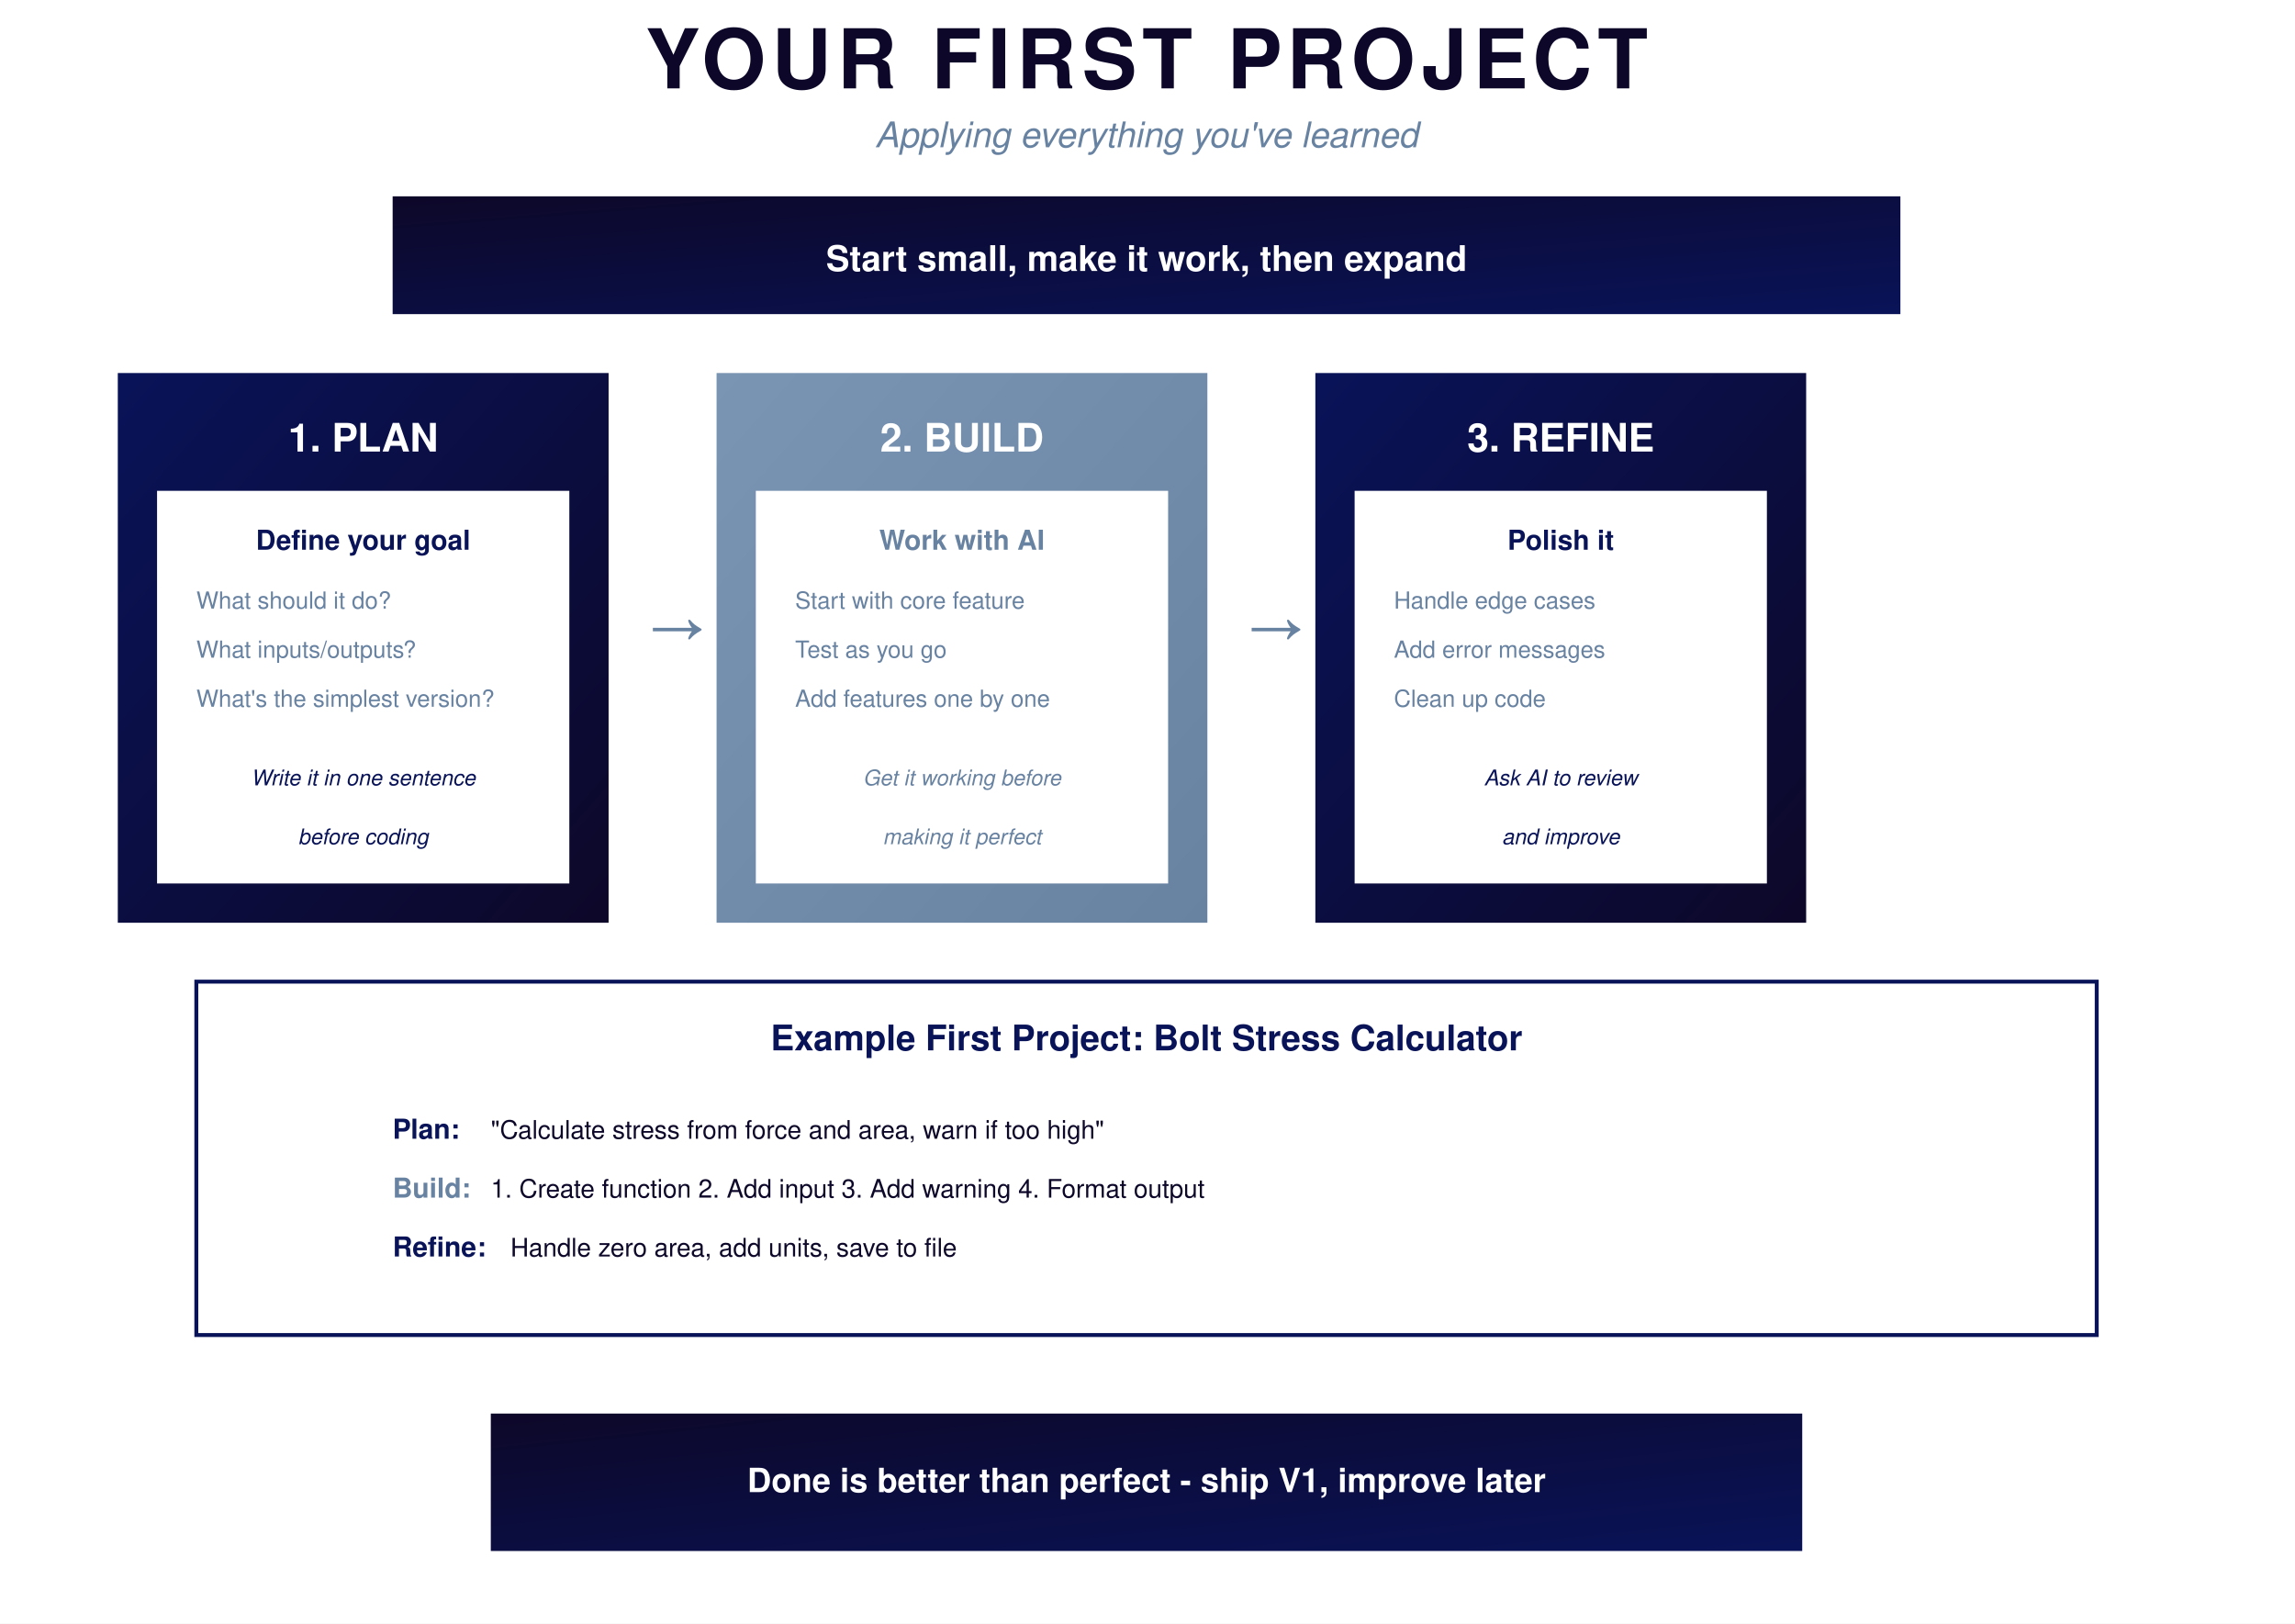
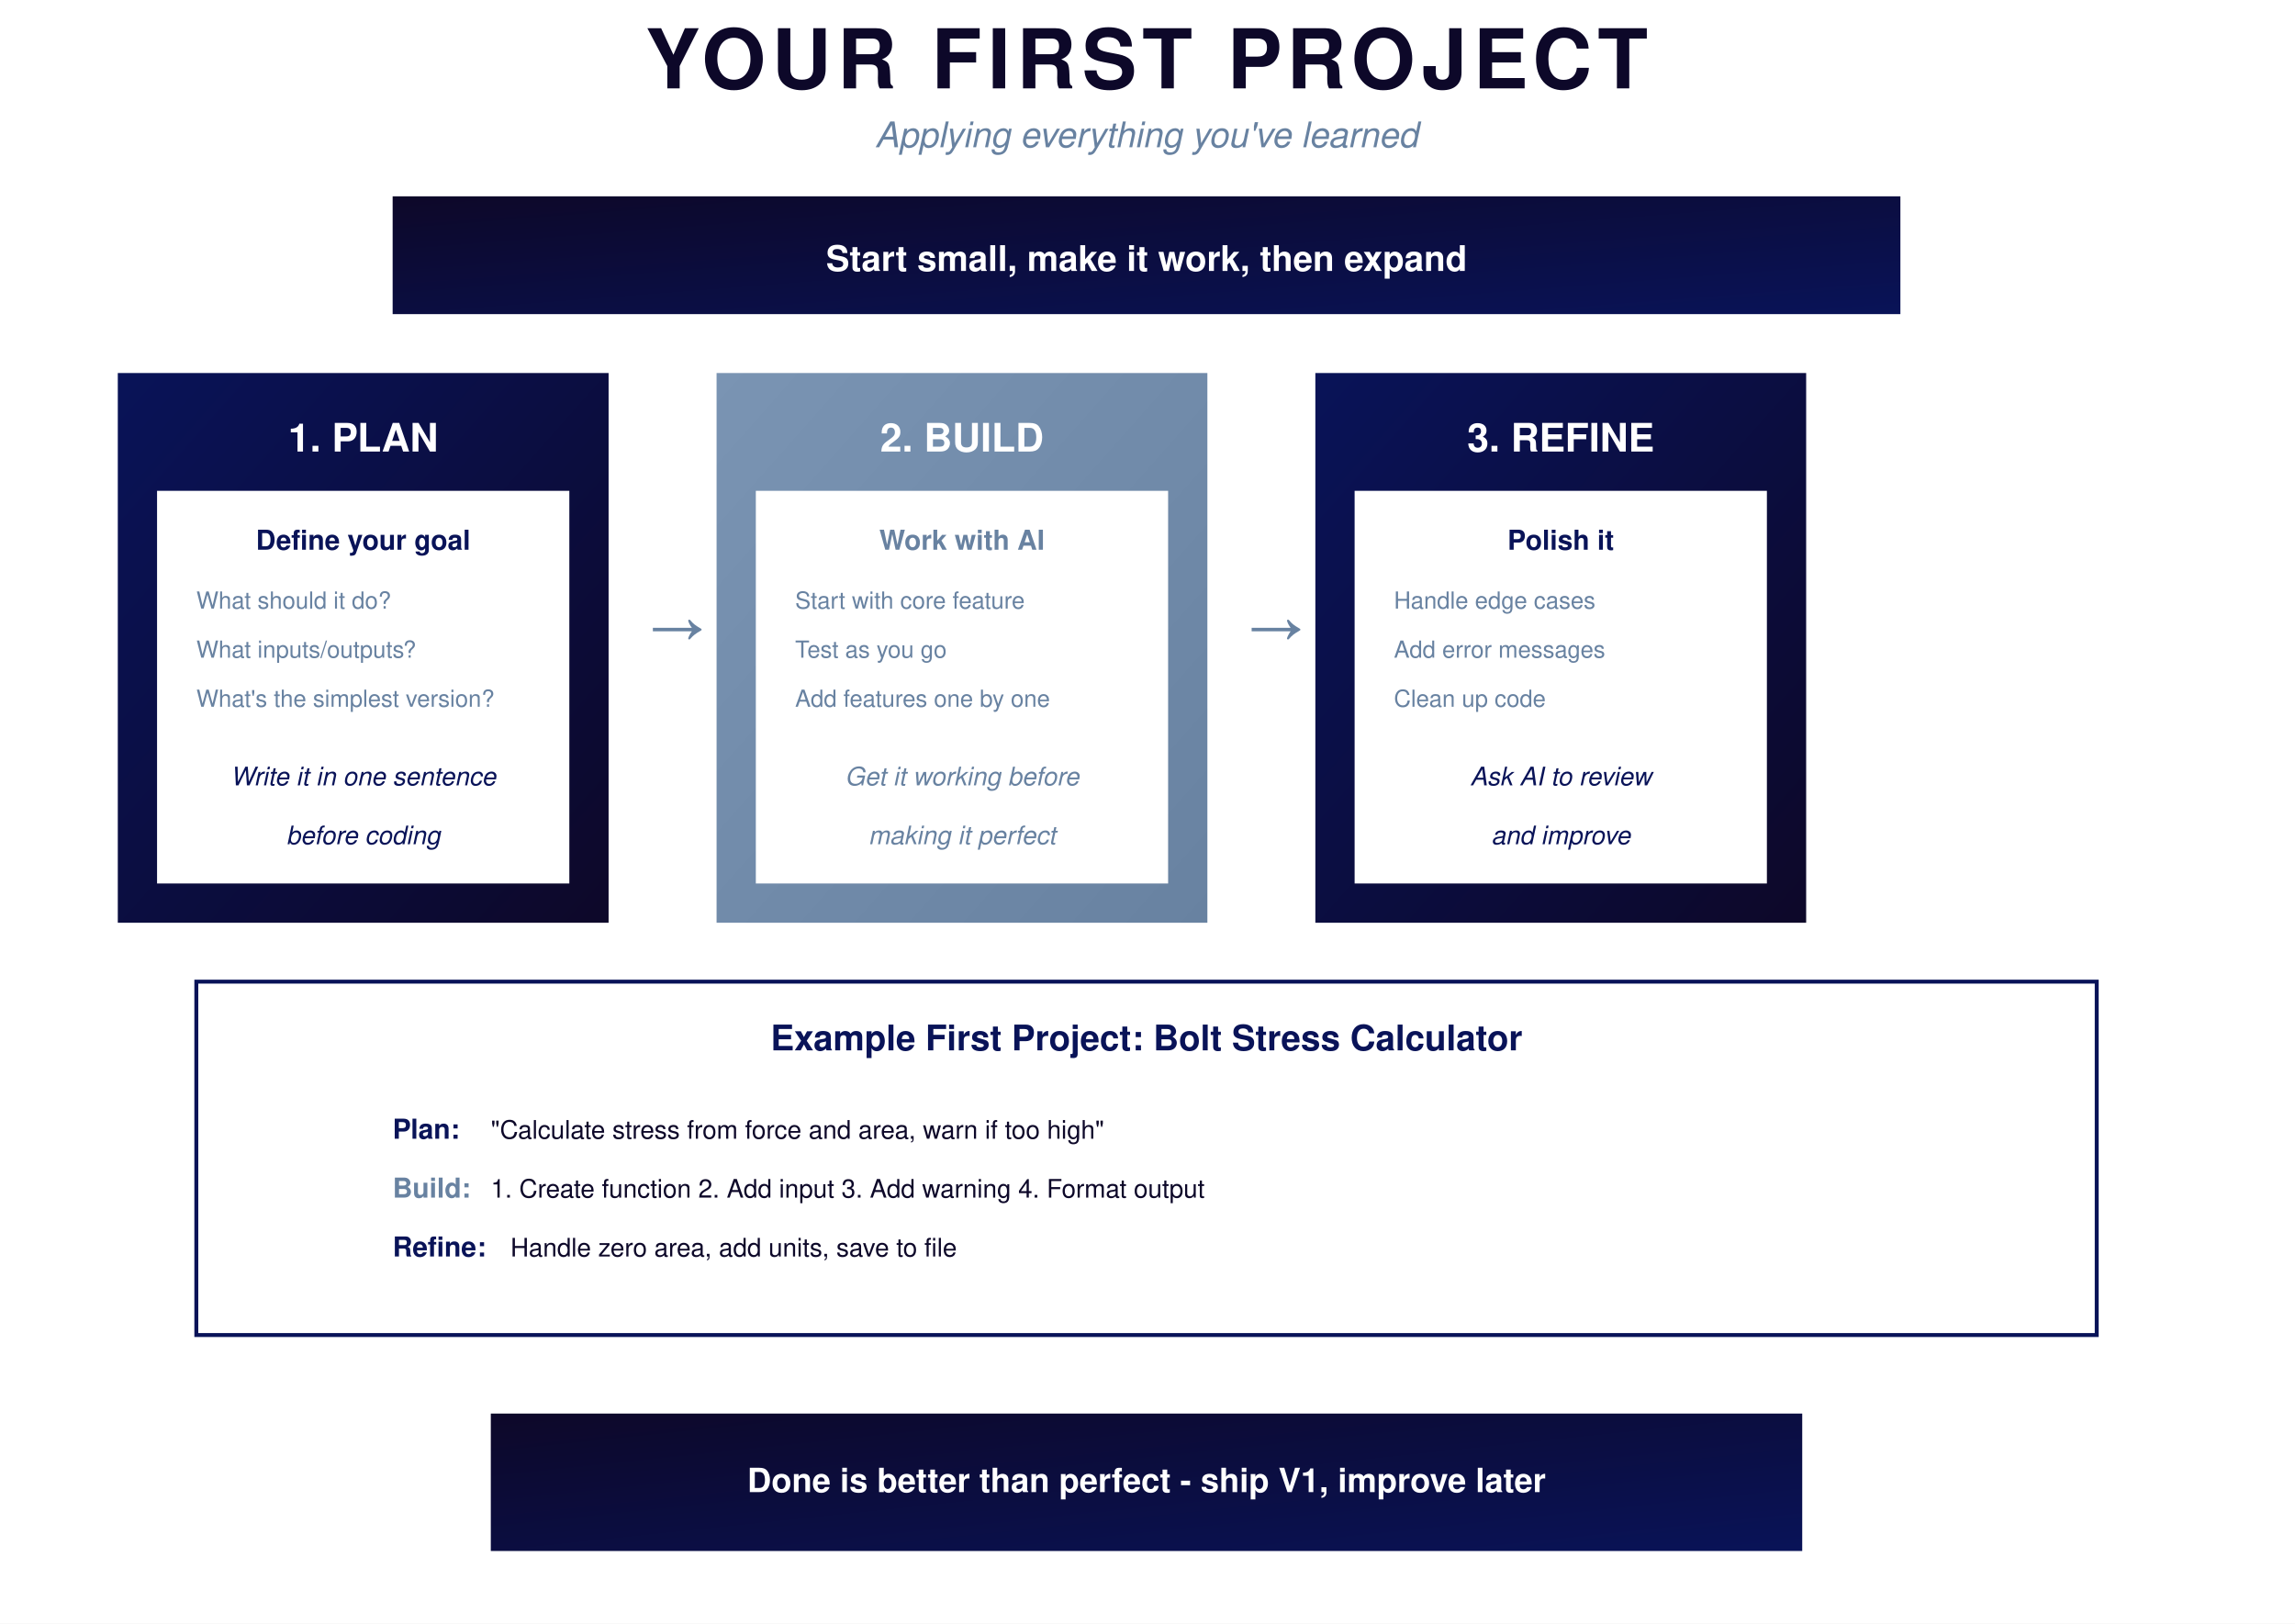
<svg xmlns="http://www.w3.org/2000/svg" viewBox="0 0 1169 827" width="1169" height="827">
  <defs>
+     <linearGradient id="goodGreen" x1="0%" y1="0%" x2="100%" y2="100%">
+       <stop offset="0%" style="stop-color:#0a7c42" />
+       <stop offset="100%" style="stop-color:#065a2f" />
+     </linearGradient>
+     <linearGradient id="badRed" x1="0%" y1="0%" x2="100%" y2="100%">
+       <stop offset="0%" style="stop-color:#b60002" />
+       <stop offset="100%" style="stop-color:#690308" />
+     </linearGradient>
    <linearGradient id="deepBlue" x1="0%" y1="0%" x2="100%" y2="100%">
      <stop offset="0%" style="stop-color:#091358" />
      <stop offset="100%" style="stop-color:#0d0829" />
+     </linearGradient>
+     <linearGradient id="aiPurple" x1="0%" y1="0%" x2="100%" y2="100%">
+       <stop offset="0%" style="stop-color:#6b21a8" />
+       <stop offset="100%" style="stop-color:#4c1d6d" />
    </linearGradient>
    <linearGradient id="steelBlue" x1="0%" y1="0%" x2="100%" y2="100%">
      <stop offset="0%" style="stop-color:#7a94b3" />
      <stop offset="100%" style="stop-color:#6882a1" />
    </linearGradient>
    <linearGradient id="darkNavy" x1="0%" y1="0%" x2="100%" y2="100%">
      <stop offset="0%" style="stop-color:#0d0829" />
      <stop offset="100%" style="stop-color:#091358" />
    </linearGradient>
  </defs>
  <rect width="1169" height="827" fill="#ffffff" />
  <text x="584" y="45" font-family="Helvetica, Arial, sans-serif" font-size="42" font-weight="bold" fill="#0d0829" text-anchor="middle" letter-spacing="3">YOUR FIRST PROJECT</text>
  <text x="584" y="75" font-family="Helvetica, Arial, sans-serif" font-size="18" fill="#6882a1" text-anchor="middle" font-style="italic">Applying everything you've learned</text>
  <rect x="200" y="100" width="768" height="60" fill="url(#darkNavy)" />
  <text x="584" y="138" font-family="Helvetica, Arial, sans-serif" font-size="18" font-weight="bold" fill="#ffffff" text-anchor="middle">Start small, make it work, then expand</text>
  <rect x="60" y="190" width="250" height="280" fill="url(#deepBlue)" />
  <text x="185" y="230" font-family="Helvetica, Arial, sans-serif" font-size="20" font-weight="bold" fill="#ffffff" text-anchor="middle">1. PLAN</text>
  <rect x="80" y="250" width="210" height="200" fill="#ffffff" />
  <text x="185" y="280" font-family="Helvetica, Arial, sans-serif" font-size="14" fill="#091358" text-anchor="middle" font-weight="bold">Define your goal</text>
  <text x="100" y="310" font-family="Helvetica, Arial, sans-serif" font-size="12" fill="#6882a1">What should it do?</text>
  <text x="100" y="335" font-family="Helvetica, Arial, sans-serif" font-size="12" fill="#6882a1">What inputs/outputs?</text>
  <text x="100" y="360" font-family="Helvetica, Arial, sans-serif" font-size="12" fill="#6882a1">What's the simplest version?</text>
-   <text x="185" y="400" font-family="Helvetica, Arial, sans-serif" font-size="11" fill="#091358" text-anchor="middle" font-style="italic">Write it in one sentence</text>
-   <text x="185" y="430" font-family="Helvetica, Arial, sans-serif" font-size="11" fill="#091358" text-anchor="middle" font-style="italic">before coding</text>
+   <text x="185" y="400" font-family="Helvetica, Arial, sans-serif" font-size="13" fill="#091358" text-anchor="middle" font-style="italic">Write it in one sentence</text>
+   <text x="185" y="430" font-family="Helvetica, Arial, sans-serif" font-size="13" fill="#091358" text-anchor="middle" font-style="italic">before coding</text>
  <text x="330" y="330" font-family="Helvetica, Arial, sans-serif" font-size="30" fill="#6882a1">→</text>
  <rect x="365" y="190" width="250" height="280" fill="url(#steelBlue)" />
  <text x="490" y="230" font-family="Helvetica, Arial, sans-serif" font-size="20" font-weight="bold" fill="#ffffff" text-anchor="middle">2. BUILD</text>
  <rect x="385" y="250" width="210" height="200" fill="#ffffff" />
  <text x="490" y="280" font-family="Helvetica, Arial, sans-serif" font-size="14" fill="#6882a1" text-anchor="middle" font-weight="bold">Work with AI</text>
  <text x="405" y="310" font-family="Helvetica, Arial, sans-serif" font-size="12" fill="#6882a1">Start with core feature</text>
  <text x="405" y="335" font-family="Helvetica, Arial, sans-serif" font-size="12" fill="#6882a1">Test as you go</text>
  <text x="405" y="360" font-family="Helvetica, Arial, sans-serif" font-size="12" fill="#6882a1">Add features one by one</text>
-   <text x="490" y="400" font-family="Helvetica, Arial, sans-serif" font-size="11" fill="#6882a1" text-anchor="middle" font-style="italic">Get it working before</text>
-   <text x="490" y="430" font-family="Helvetica, Arial, sans-serif" font-size="11" fill="#6882a1" text-anchor="middle" font-style="italic">making it perfect</text>
+   <text x="490" y="400" font-family="Helvetica, Arial, sans-serif" font-size="13" fill="#6882a1" text-anchor="middle" font-style="italic">Get it working before</text>
+   <text x="490" y="430" font-family="Helvetica, Arial, sans-serif" font-size="13" fill="#6882a1" text-anchor="middle" font-style="italic">making it perfect</text>
  <text x="635" y="330" font-family="Helvetica, Arial, sans-serif" font-size="30" fill="#6882a1">→</text>
  <rect x="670" y="190" width="250" height="280" fill="url(#deepBlue)" />
  <text x="795" y="230" font-family="Helvetica, Arial, sans-serif" font-size="20" font-weight="bold" fill="#ffffff" text-anchor="middle">3. REFINE</text>
  <rect x="690" y="250" width="210" height="200" fill="#ffffff" />
  <text x="795" y="280" font-family="Helvetica, Arial, sans-serif" font-size="14" fill="#091358" text-anchor="middle" font-weight="bold">Polish it</text>
  <text x="710" y="310" font-family="Helvetica, Arial, sans-serif" font-size="12" fill="#6882a1">Handle edge cases</text>
  <text x="710" y="335" font-family="Helvetica, Arial, sans-serif" font-size="12" fill="#6882a1">Add error messages</text>
  <text x="710" y="360" font-family="Helvetica, Arial, sans-serif" font-size="12" fill="#6882a1">Clean up code</text>
-   <text x="795" y="400" font-family="Helvetica, Arial, sans-serif" font-size="11" fill="#091358" text-anchor="middle" font-style="italic">Ask AI to review</text>
-   <text x="795" y="430" font-family="Helvetica, Arial, sans-serif" font-size="11" fill="#091358" text-anchor="middle" font-style="italic">and improve</text>
+   <text x="795" y="400" font-family="Helvetica, Arial, sans-serif" font-size="13" fill="#091358" text-anchor="middle" font-style="italic">Ask AI to review</text>
+   <text x="795" y="430" font-family="Helvetica, Arial, sans-serif" font-size="13" fill="#091358" text-anchor="middle" font-style="italic">and improve</text>
  <rect x="100" y="500" width="968" height="180" fill="#ffffff" stroke="#091358" stroke-width="2" />
  <text x="584" y="535" font-family="Helvetica, Arial, sans-serif" font-size="18" font-weight="bold" fill="#091358" text-anchor="middle">Example First Project: Bolt Stress Calculator</text>
  <text x="200" y="580" font-family="Helvetica, Arial, sans-serif" font-size="14" font-weight="bold" fill="#091358">Plan:</text>
  <text x="250" y="580" font-family="Helvetica, Arial, sans-serif" font-size="13" fill="#0d0829">"Calculate stress from force and area, warn if too high"</text>
  <text x="200" y="610" font-family="Helvetica, Arial, sans-serif" font-size="14" font-weight="bold" fill="#6882a1">Build:</text>
  <text x="250" y="610" font-family="Helvetica, Arial, sans-serif" font-size="13" fill="#0d0829">1. Create function  2. Add input  3. Add warning  4. Format output</text>
  <text x="200" y="640" font-family="Helvetica, Arial, sans-serif" font-size="14" font-weight="bold" fill="#091358">Refine:</text>
  <text x="260" y="640" font-family="Helvetica, Arial, sans-serif" font-size="13" fill="#0d0829">Handle zero area, add units, save to file</text>
  <rect x="250" y="720" width="668" height="70" fill="url(#darkNavy)" />
  <text x="584" y="760" font-family="Helvetica, Arial, sans-serif" font-size="17" font-weight="bold" fill="#ffffff" text-anchor="middle">Done is better than perfect - ship V1, improve later</text>
</svg>
